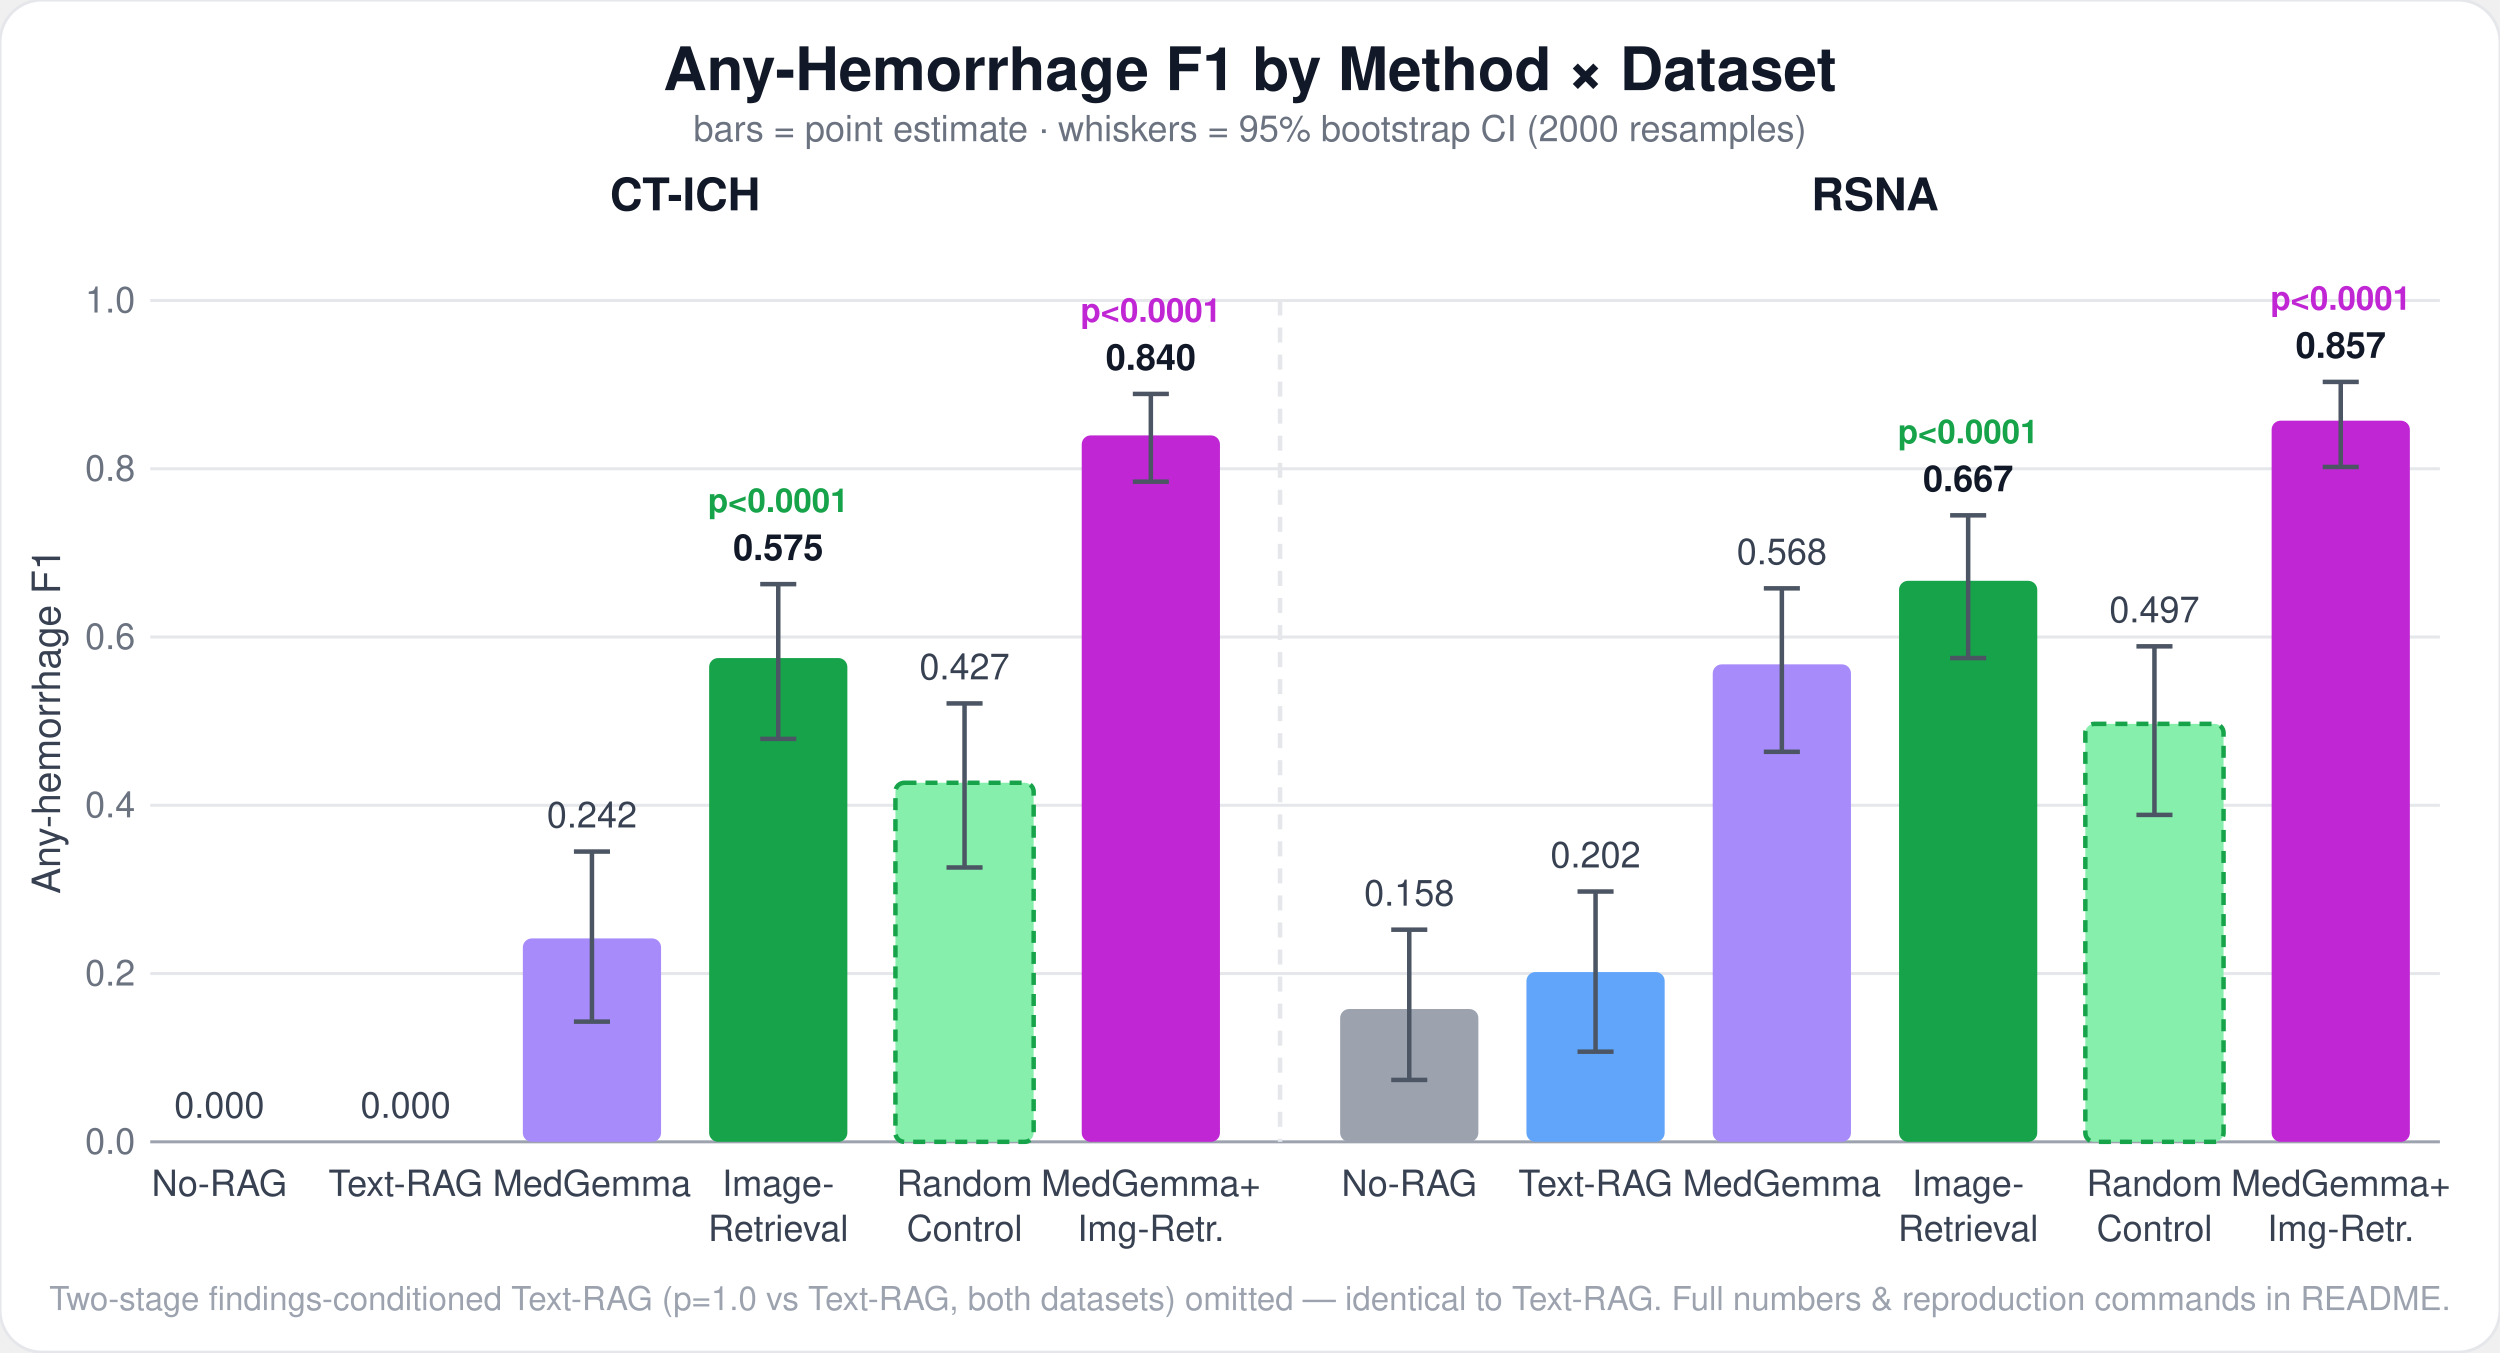
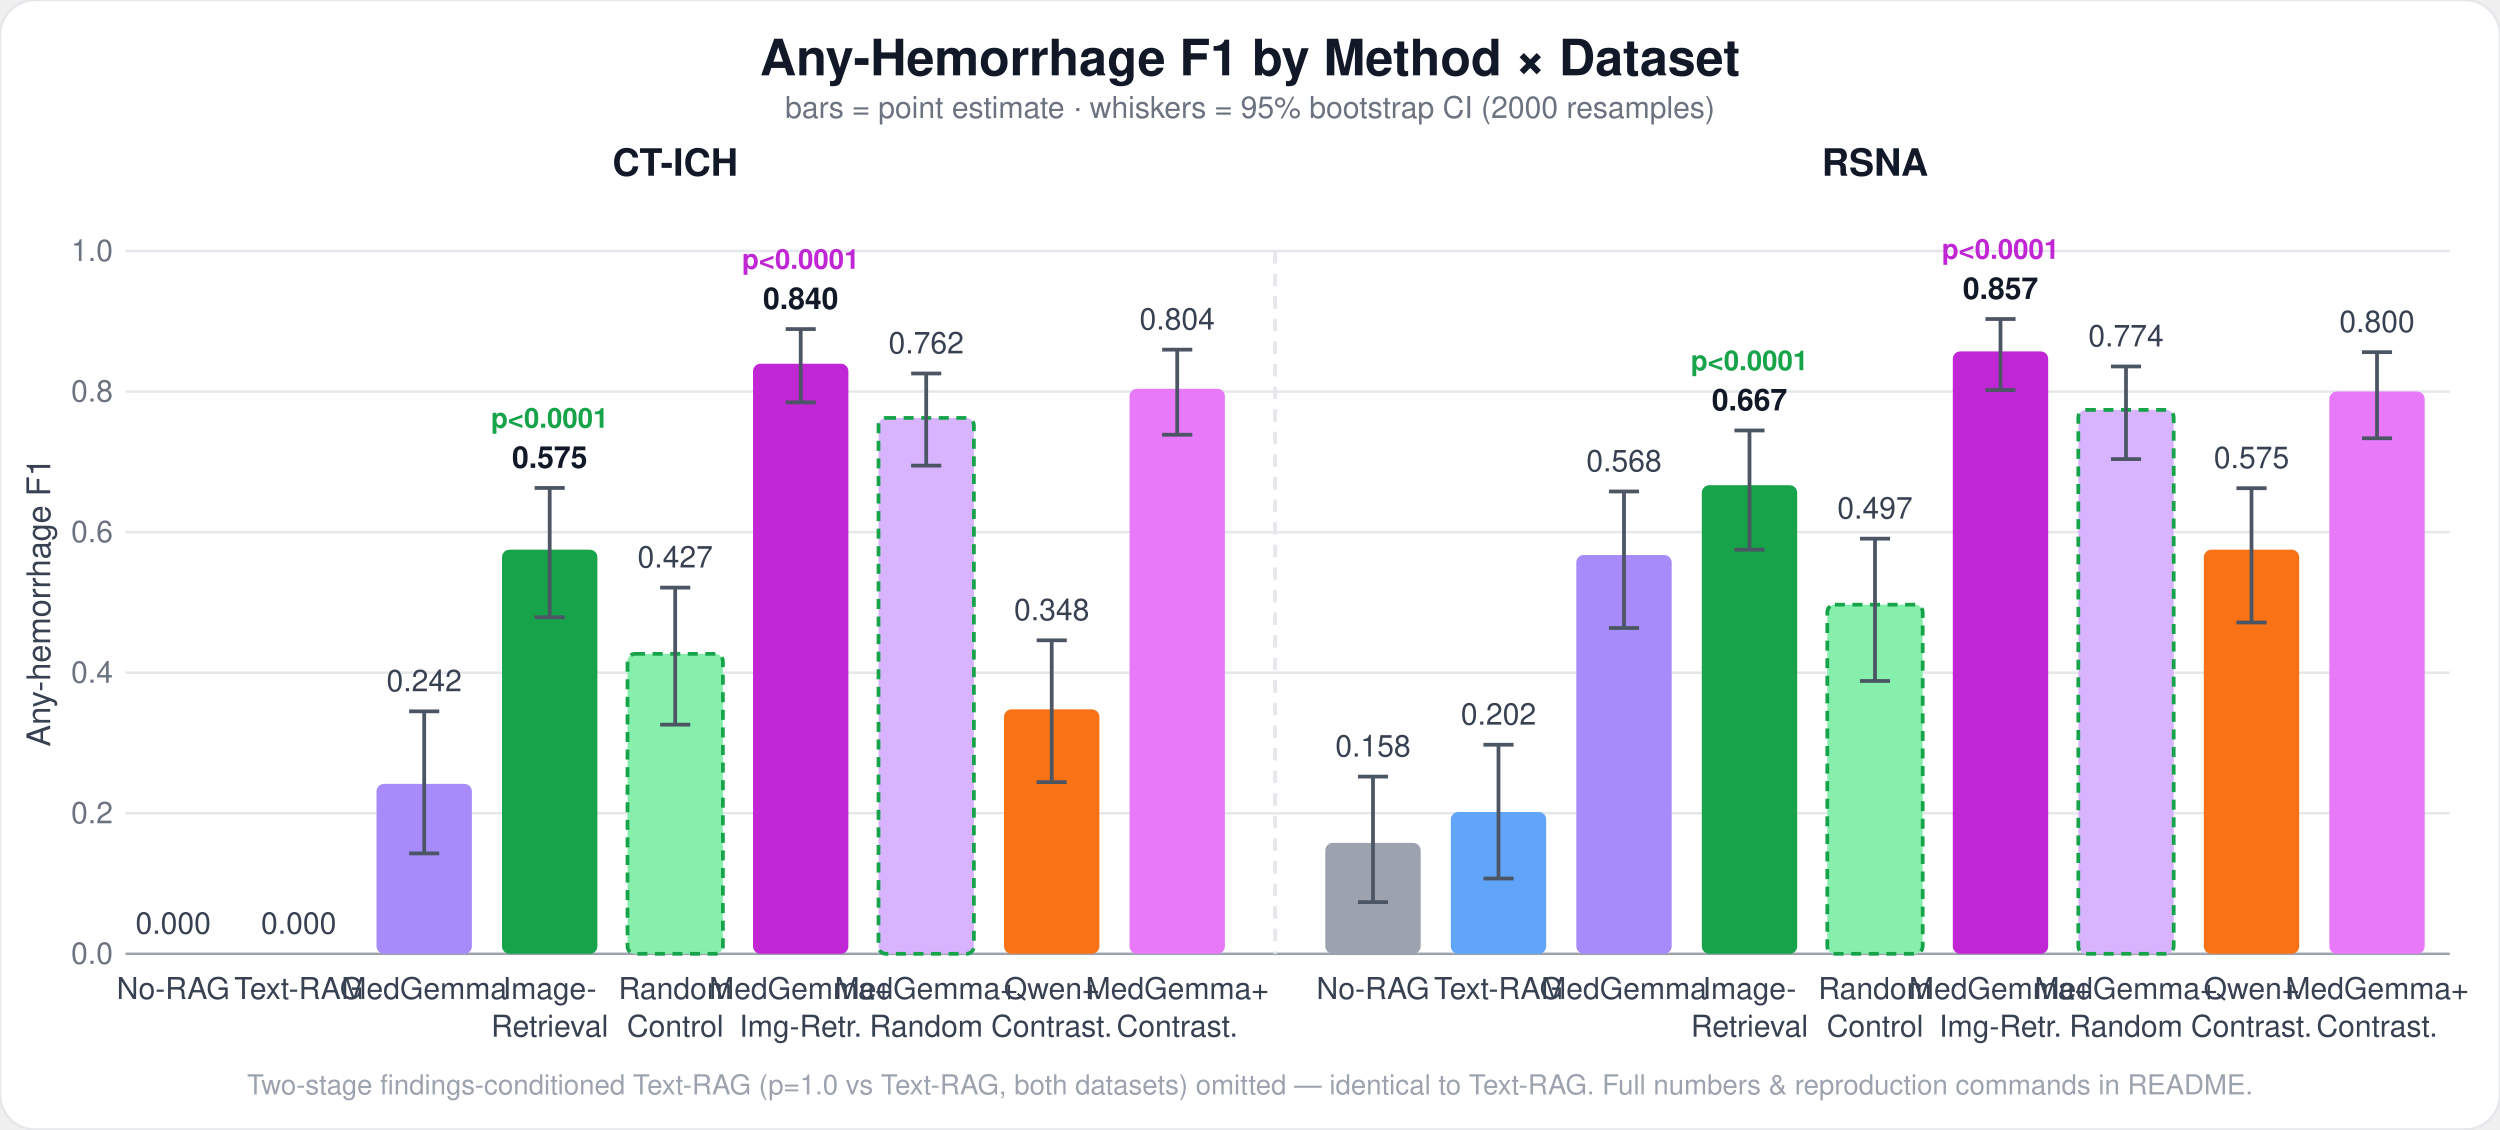
- <svg xmlns="http://www.w3.org/2000/svg" viewBox="0 0 832 450" font-family="Segoe UI, Helvetica, Arial, sans-serif">
-   <rect x="0" y="0" width="832" height="450" rx="14" fill="#FFFFFF" stroke="#E5E7EB" stroke-width="1" />
-   <text x="416.0" y="30" text-anchor="middle" font-size="20" font-weight="700" fill="#111827">Any-Hemorrhage F1 by Method × Dataset</text>
-   <text x="416.0" y="47" text-anchor="middle" font-size="12" fill="#6B7280">bars = point estimate · whiskers = 95% bootstrap CI (2000 resamples)</text>
-   <line x1="50" y1="380.0" x2="812" y2="380.0" stroke="#9CA3AF" stroke-width="1" />
+ <svg xmlns="http://www.w3.org/2000/svg" viewBox="0 0 996 450" font-family="Segoe UI, Helvetica, Arial, sans-serif">
+   <rect x="0" y="0" width="996" height="450" rx="14" fill="#FFFFFF" stroke="#E5E7EB" stroke-width="1" />
+   <text x="498.0" y="30" text-anchor="middle" font-size="20" font-weight="700" fill="#111827">Any-Hemorrhage F1 by Method × Dataset</text>
+   <text x="498.0" y="47" text-anchor="middle" font-size="12" fill="#6B7280">bars = point estimate · whiskers = 95% bootstrap CI (2000 resamples)</text>
+   <line x1="50" y1="380.0" x2="976" y2="380.0" stroke="#9CA3AF" stroke-width="1" />
  <text x="45" y="384.0" text-anchor="end" font-size="12" fill="#6B7280">0.0</text>
-   <line x1="50" y1="324.0" x2="812" y2="324.0" stroke="#E5E7EB" stroke-width="1" />
+   <line x1="50" y1="324.0" x2="976" y2="324.0" stroke="#E5E7EB" stroke-width="1" />
  <text x="45" y="328.0" text-anchor="end" font-size="12" fill="#6B7280">0.2</text>
-   <line x1="50" y1="268.0" x2="812" y2="268.0" stroke="#E5E7EB" stroke-width="1" />
+   <line x1="50" y1="268.0" x2="976" y2="268.0" stroke="#E5E7EB" stroke-width="1" />
  <text x="45" y="272.0" text-anchor="end" font-size="12" fill="#6B7280">0.4</text>
-   <line x1="50" y1="212.0" x2="812" y2="212.0" stroke="#E5E7EB" stroke-width="1" />
+   <line x1="50" y1="212.0" x2="976" y2="212.0" stroke="#E5E7EB" stroke-width="1" />
  <text x="45" y="216.0" text-anchor="end" font-size="12" fill="#6B7280">0.6</text>
-   <line x1="50" y1="156.0" x2="812" y2="156.0" stroke="#E5E7EB" stroke-width="1" />
+   <line x1="50" y1="156.0" x2="976" y2="156.0" stroke="#E5E7EB" stroke-width="1" />
  <text x="45" y="160.0" text-anchor="end" font-size="12" fill="#6B7280">0.8</text>
-   <line x1="50" y1="100.0" x2="812" y2="100.0" stroke="#E5E7EB" stroke-width="1" />
+   <line x1="50" y1="100.0" x2="976" y2="100.0" stroke="#E5E7EB" stroke-width="1" />
  <text x="45" y="104.0" text-anchor="end" font-size="12" fill="#6B7280">1.0</text>
-   <line x1="426.0" y1="100" x2="426.0" y2="380" stroke="#E5E7EB" stroke-width="1.5" stroke-dasharray="5,4" />
+   <line x1="508.0" y1="100" x2="508.0" y2="380" stroke="#E5E7EB" stroke-width="1.5" stroke-dasharray="5,4" />
  <text x="20" y="240" text-anchor="middle" font-size="13" fill="#374151" transform="rotate(-90 20 240)">Any-hemorrhage F1</text>
-   <text x="228.0" y="70" text-anchor="middle" font-size="15" font-weight="700" fill="#111827">CT-ICH</text>
-   <text x="73.0" y="372" text-anchor="middle" font-size="12" fill="#374151">0.000</text>
-   <text x="135.0" y="372" text-anchor="middle" font-size="12" fill="#374151">0.000</text>
-   <rect x="174" y="312.3" width="46" height="67.7" fill="#A78BFA" rx="3" />
-   <line x1="197.0" y1="340.0" x2="197.0" y2="283.4" stroke="#4B5563" stroke-width="1.5" />
-   <line x1="191.0" y1="340.0" x2="203.0" y2="340.0" stroke="#4B5563" stroke-width="1.5" />
-   <line x1="191.0" y1="283.4" x2="203.0" y2="283.4" stroke="#4B5563" stroke-width="1.5" />
-   <text x="197.0" y="275.4" text-anchor="middle" font-size="12" fill="#374151">0.242</text>
-   <rect x="236" y="219.0" width="46" height="161.0" fill="#16A34A" rx="3" />
-   <line x1="259.0" y1="245.9" x2="259.0" y2="194.4" stroke="#4B5563" stroke-width="1.5" />
-   <line x1="253.0" y1="245.9" x2="265.0" y2="245.9" stroke="#4B5563" stroke-width="1.5" />
-   <line x1="253.0" y1="194.4" x2="265.0" y2="194.4" stroke="#4B5563" stroke-width="1.5" />
-   <text x="259.0" y="186.4" text-anchor="middle" font-size="12" font-weight="700" fill="#111827">0.575</text>
-   <text x="259.0" y="170.4" text-anchor="middle" font-size="11" font-weight="700" fill="#16A34A">p&lt;0.0001</text>
-   <rect x="298" y="260.5" width="46" height="119.5" fill="#86EFAC" stroke="#16A34A" stroke-width="1.5" stroke-dasharray="4,3" rx="3" />
-   <line x1="321.0" y1="288.7" x2="321.0" y2="234.1" stroke="#4B5563" stroke-width="1.5" />
-   <line x1="315.0" y1="288.7" x2="327.0" y2="288.7" stroke="#4B5563" stroke-width="1.5" />
-   <line x1="315.0" y1="234.1" x2="327.0" y2="234.1" stroke="#4B5563" stroke-width="1.5" />
-   <text x="321.0" y="226.1" text-anchor="middle" font-size="12" fill="#374151">0.427</text>
-   <rect x="360" y="144.9" width="46" height="235.1" fill="#C026D3" rx="3" />
-   <line x1="383.0" y1="160.3" x2="383.0" y2="131.1" stroke="#4B5563" stroke-width="1.5" />
-   <line x1="377.0" y1="160.3" x2="389.0" y2="160.3" stroke="#4B5563" stroke-width="1.5" />
-   <line x1="377.0" y1="131.1" x2="389.0" y2="131.1" stroke="#4B5563" stroke-width="1.5" />
-   <text x="383.0" y="123.1" text-anchor="middle" font-size="12" font-weight="700" fill="#111827">0.840</text>
-   <text x="383.0" y="107.1" text-anchor="middle" font-size="11" font-weight="700" fill="#C026D3">p&lt;0.0001</text>
-   <text x="73.0" y="398" text-anchor="middle" font-size="12" fill="#374151">No-RAG</text>
-   <text x="135.0" y="398" text-anchor="middle" font-size="12" fill="#374151">Text-RAG</text>
-   <text x="197.0" y="398" text-anchor="middle" font-size="12" fill="#374151">MedGemma</text>
-   <text x="259.0" y="398" text-anchor="middle" font-size="12" fill="#374151">Image-</text>
-   <text x="259.0" y="413" text-anchor="middle" font-size="12" fill="#374151">Retrieval</text>
-   <text x="321.0" y="398" text-anchor="middle" font-size="12" fill="#374151">Random</text>
-   <text x="321.0" y="413" text-anchor="middle" font-size="12" fill="#374151">Control</text>
-   <text x="383.0" y="398" text-anchor="middle" font-size="12" fill="#374151">MedGemma+</text>
-   <text x="383.0" y="413" text-anchor="middle" font-size="12" fill="#374151">Img-Retr.</text>
-   <text x="624.0" y="70" text-anchor="middle" font-size="15" font-weight="700" fill="#111827">RSNA</text>
-   <rect x="446" y="335.8" width="46" height="44.2" fill="#9CA3AF" rx="3" />
-   <line x1="469.0" y1="359.4" x2="469.0" y2="309.4" stroke="#4B5563" stroke-width="1.5" />
-   <line x1="463.0" y1="359.4" x2="475.0" y2="359.4" stroke="#4B5563" stroke-width="1.5" />
-   <line x1="463.0" y1="309.4" x2="475.0" y2="309.4" stroke="#4B5563" stroke-width="1.5" />
-   <text x="469.0" y="301.4" text-anchor="middle" font-size="12" fill="#374151">0.158</text>
-   <rect x="508" y="323.5" width="46" height="56.5" fill="#60A5FA" rx="3" />
-   <line x1="531.0" y1="350.0" x2="531.0" y2="296.7" stroke="#4B5563" stroke-width="1.5" />
-   <line x1="525.0" y1="350.0" x2="537.0" y2="350.0" stroke="#4B5563" stroke-width="1.5" />
-   <line x1="525.0" y1="296.7" x2="537.0" y2="296.7" stroke="#4B5563" stroke-width="1.5" />
-   <text x="531.0" y="288.7" text-anchor="middle" font-size="12" fill="#374151">0.202</text>
-   <rect x="570" y="221.1" width="46" height="158.9" fill="#A78BFA" rx="3" />
-   <line x1="593.0" y1="250.2" x2="593.0" y2="195.8" stroke="#4B5563" stroke-width="1.5" />
-   <line x1="587.0" y1="250.2" x2="599.0" y2="250.2" stroke="#4B5563" stroke-width="1.5" />
-   <line x1="587.0" y1="195.8" x2="599.0" y2="195.8" stroke="#4B5563" stroke-width="1.5" />
-   <text x="593.0" y="187.8" text-anchor="middle" font-size="12" fill="#374151">0.568</text>
-   <rect x="632" y="193.3" width="46" height="186.7" fill="#16A34A" rx="3" />
-   <line x1="655.0" y1="219.0" x2="655.0" y2="171.5" stroke="#4B5563" stroke-width="1.5" />
-   <line x1="649.0" y1="219.0" x2="661.0" y2="219.0" stroke="#4B5563" stroke-width="1.5" />
-   <line x1="649.0" y1="171.5" x2="661.0" y2="171.5" stroke="#4B5563" stroke-width="1.5" />
-   <text x="655.0" y="163.5" text-anchor="middle" font-size="12" font-weight="700" fill="#111827">0.667</text>
-   <text x="655.0" y="147.5" text-anchor="middle" font-size="11" font-weight="700" fill="#16A34A">p&lt;0.0001</text>
-   <rect x="694" y="240.9" width="46" height="139.1" fill="#86EFAC" stroke="#16A34A" stroke-width="1.5" stroke-dasharray="4,3" rx="3" />
-   <line x1="717.0" y1="271.2" x2="717.0" y2="215.1" stroke="#4B5563" stroke-width="1.5" />
-   <line x1="711.0" y1="271.2" x2="723.0" y2="271.2" stroke="#4B5563" stroke-width="1.5" />
-   <line x1="711.0" y1="215.1" x2="723.0" y2="215.1" stroke="#4B5563" stroke-width="1.5" />
-   <text x="717.0" y="207.1" text-anchor="middle" font-size="12" fill="#374151">0.497</text>
-   <rect x="756" y="140.0" width="46" height="240.0" fill="#C026D3" rx="3" />
-   <line x1="779.0" y1="155.4" x2="779.0" y2="127.1" stroke="#4B5563" stroke-width="1.5" />
-   <line x1="773.0" y1="155.4" x2="785.0" y2="155.4" stroke="#4B5563" stroke-width="1.5" />
-   <line x1="773.0" y1="127.1" x2="785.0" y2="127.1" stroke="#4B5563" stroke-width="1.5" />
-   <text x="779.0" y="119.1" text-anchor="middle" font-size="12" font-weight="700" fill="#111827">0.857</text>
-   <text x="779.0" y="103.1" text-anchor="middle" font-size="11" font-weight="700" fill="#C026D3">p&lt;0.0001</text>
-   <text x="469.0" y="398" text-anchor="middle" font-size="12" fill="#374151">No-RAG</text>
-   <text x="531.0" y="398" text-anchor="middle" font-size="12" fill="#374151">Text-RAG</text>
-   <text x="593.0" y="398" text-anchor="middle" font-size="12" fill="#374151">MedGemma</text>
-   <text x="655.0" y="398" text-anchor="middle" font-size="12" fill="#374151">Image-</text>
-   <text x="655.0" y="413" text-anchor="middle" font-size="12" fill="#374151">Retrieval</text>
-   <text x="717.0" y="398" text-anchor="middle" font-size="12" fill="#374151">Random</text>
-   <text x="717.0" y="413" text-anchor="middle" font-size="12" fill="#374151">Control</text>
-   <text x="779.0" y="398" text-anchor="middle" font-size="12" fill="#374151">MedGemma+</text>
-   <text x="779.0" y="413" text-anchor="middle" font-size="12" fill="#374151">Img-Retr.</text>
-   <text x="416.0" y="436" text-anchor="middle" font-size="11" fill="#9CA3AF">Two-stage findings-conditioned Text-RAG (p=1.0 vs Text-RAG, both datasets) omitted — identical to Text-RAG. Full numbers &amp; reproduction commands in README.</text>
+   <text x="269.0" y="70" text-anchor="middle" font-size="15" font-weight="700" fill="#111827">CT-ICH</text>
+   <text x="69.0" y="372" text-anchor="middle" font-size="12" fill="#374151">0.000</text>
+   <text x="119.0" y="372" text-anchor="middle" font-size="12" fill="#374151">0.000</text>
+   <rect x="150" y="312.3" width="38" height="67.7" fill="#A78BFA" rx="3" />
+   <line x1="169.0" y1="340.0" x2="169.0" y2="283.4" stroke="#4B5563" stroke-width="1.5" />
+   <line x1="163.0" y1="340.0" x2="175.0" y2="340.0" stroke="#4B5563" stroke-width="1.5" />
+   <line x1="163.0" y1="283.4" x2="175.0" y2="283.4" stroke="#4B5563" stroke-width="1.5" />
+   <text x="169.0" y="275.4" text-anchor="middle" font-size="12" fill="#374151">0.242</text>
+   <rect x="200" y="219.0" width="38" height="161.0" fill="#16A34A" rx="3" />
+   <line x1="219.0" y1="245.9" x2="219.0" y2="194.4" stroke="#4B5563" stroke-width="1.5" />
+   <line x1="213.0" y1="245.9" x2="225.0" y2="245.9" stroke="#4B5563" stroke-width="1.5" />
+   <line x1="213.0" y1="194.4" x2="225.0" y2="194.4" stroke="#4B5563" stroke-width="1.5" />
+   <text x="219.0" y="186.4" text-anchor="middle" font-size="12" font-weight="700" fill="#111827">0.575</text>
+   <text x="219.0" y="170.4" text-anchor="middle" font-size="11" font-weight="700" fill="#16A34A">p&lt;0.0001</text>
+   <rect x="250" y="260.5" width="38" height="119.5" fill="#86EFAC" stroke="#16A34A" stroke-width="1.5" stroke-dasharray="4,3" rx="3" />
+   <line x1="269.0" y1="288.7" x2="269.0" y2="234.1" stroke="#4B5563" stroke-width="1.5" />
+   <line x1="263.0" y1="288.7" x2="275.0" y2="288.7" stroke="#4B5563" stroke-width="1.5" />
+   <line x1="263.0" y1="234.1" x2="275.0" y2="234.1" stroke="#4B5563" stroke-width="1.5" />
+   <text x="269.0" y="226.1" text-anchor="middle" font-size="12" fill="#374151">0.427</text>
+   <rect x="300" y="144.9" width="38" height="235.1" fill="#C026D3" rx="3" />
+   <line x1="319.0" y1="160.3" x2="319.0" y2="131.1" stroke="#4B5563" stroke-width="1.5" />
+   <line x1="313.0" y1="160.3" x2="325.0" y2="160.3" stroke="#4B5563" stroke-width="1.5" />
+   <line x1="313.0" y1="131.1" x2="325.0" y2="131.1" stroke="#4B5563" stroke-width="1.5" />
+   <text x="319.0" y="123.1" text-anchor="middle" font-size="12" font-weight="700" fill="#111827">0.840</text>
+   <text x="319.0" y="107.1" text-anchor="middle" font-size="11" font-weight="700" fill="#C026D3">p&lt;0.0001</text>
+   <rect x="350" y="166.5" width="38" height="213.5" fill="#D8B4FE" stroke="#16A34A" stroke-width="1.5" stroke-dasharray="4,3" rx="3" />
+   <line x1="369.0" y1="185.5" x2="369.0" y2="148.8" stroke="#4B5563" stroke-width="1.5" />
+   <line x1="363.0" y1="185.5" x2="375.0" y2="185.5" stroke="#4B5563" stroke-width="1.5" />
+   <line x1="363.0" y1="148.8" x2="375.0" y2="148.8" stroke="#4B5563" stroke-width="1.5" />
+   <text x="369.0" y="140.8" text-anchor="middle" font-size="12" fill="#374151">0.762</text>
+   <rect x="400" y="282.6" width="38" height="97.4" fill="#F97316" rx="3" />
+   <line x1="419.0" y1="311.6" x2="419.0" y2="255.1" stroke="#4B5563" stroke-width="1.5" />
+   <line x1="413.0" y1="311.6" x2="425.0" y2="311.6" stroke="#4B5563" stroke-width="1.5" />
+   <line x1="413.0" y1="255.1" x2="425.0" y2="255.1" stroke="#4B5563" stroke-width="1.5" />
+   <text x="419.0" y="247.1" text-anchor="middle" font-size="12" fill="#374151">0.348</text>
+   <rect x="450" y="154.9" width="38" height="225.1" fill="#E879F9" rx="3" />
+   <line x1="469.0" y1="173.2" x2="469.0" y2="139.3" stroke="#4B5563" stroke-width="1.5" />
+   <line x1="463.0" y1="173.2" x2="475.0" y2="173.2" stroke="#4B5563" stroke-width="1.5" />
+   <line x1="463.0" y1="139.3" x2="475.0" y2="139.3" stroke="#4B5563" stroke-width="1.5" />
+   <text x="469.0" y="131.3" text-anchor="middle" font-size="12" fill="#374151">0.804</text>
+   <text x="69.0" y="398" text-anchor="middle" font-size="12" fill="#374151">No-RAG</text>
+   <text x="119.0" y="398" text-anchor="middle" font-size="12" fill="#374151">Text-RAG</text>
+   <text x="169.0" y="398" text-anchor="middle" font-size="12" fill="#374151">MedGemma</text>
+   <text x="219.0" y="398" text-anchor="middle" font-size="12" fill="#374151">Image-</text>
+   <text x="219.0" y="413" text-anchor="middle" font-size="12" fill="#374151">Retrieval</text>
+   <text x="269.0" y="398" text-anchor="middle" font-size="12" fill="#374151">Random</text>
+   <text x="269.0" y="413" text-anchor="middle" font-size="12" fill="#374151">Control</text>
+   <text x="319.0" y="398" text-anchor="middle" font-size="12" fill="#374151">MedGemma+</text>
+   <text x="319.0" y="413" text-anchor="middle" font-size="12" fill="#374151">Img-Retr.</text>
+   <text x="369.0" y="398" text-anchor="middle" font-size="12" fill="#374151">MedGemma+</text>
+   <text x="369.0" y="413" text-anchor="middle" font-size="12" fill="#374151">Random</text>
+   <text x="419.0" y="398" text-anchor="middle" font-size="12" fill="#374151">Qwen+</text>
+   <text x="419.0" y="413" text-anchor="middle" font-size="12" fill="#374151">Contrast.</text>
+   <text x="469.0" y="398" text-anchor="middle" font-size="12" fill="#374151">MedGemma+</text>
+   <text x="469.0" y="413" text-anchor="middle" font-size="12" fill="#374151">Contrast.</text>
+   <text x="747.0" y="70" text-anchor="middle" font-size="15" font-weight="700" fill="#111827">RSNA</text>
+   <rect x="528" y="335.8" width="38" height="44.2" fill="#9CA3AF" rx="3" />
+   <line x1="547.0" y1="359.4" x2="547.0" y2="309.4" stroke="#4B5563" stroke-width="1.5" />
+   <line x1="541.0" y1="359.4" x2="553.0" y2="359.4" stroke="#4B5563" stroke-width="1.5" />
+   <line x1="541.0" y1="309.4" x2="553.0" y2="309.4" stroke="#4B5563" stroke-width="1.5" />
+   <text x="547.0" y="301.4" text-anchor="middle" font-size="12" fill="#374151">0.158</text>
+   <rect x="578" y="323.5" width="38" height="56.5" fill="#60A5FA" rx="3" />
+   <line x1="597.0" y1="350.0" x2="597.0" y2="296.7" stroke="#4B5563" stroke-width="1.5" />
+   <line x1="591.0" y1="350.0" x2="603.0" y2="350.0" stroke="#4B5563" stroke-width="1.5" />
+   <line x1="591.0" y1="296.7" x2="603.0" y2="296.7" stroke="#4B5563" stroke-width="1.5" />
+   <text x="597.0" y="288.7" text-anchor="middle" font-size="12" fill="#374151">0.202</text>
+   <rect x="628" y="221.1" width="38" height="158.9" fill="#A78BFA" rx="3" />
+   <line x1="647.0" y1="250.2" x2="647.0" y2="195.8" stroke="#4B5563" stroke-width="1.5" />
+   <line x1="641.0" y1="250.2" x2="653.0" y2="250.2" stroke="#4B5563" stroke-width="1.5" />
+   <line x1="641.0" y1="195.8" x2="653.0" y2="195.8" stroke="#4B5563" stroke-width="1.5" />
+   <text x="647.0" y="187.8" text-anchor="middle" font-size="12" fill="#374151">0.568</text>
+   <rect x="678" y="193.3" width="38" height="186.7" fill="#16A34A" rx="3" />
+   <line x1="697.0" y1="219.0" x2="697.0" y2="171.5" stroke="#4B5563" stroke-width="1.5" />
+   <line x1="691.0" y1="219.0" x2="703.0" y2="219.0" stroke="#4B5563" stroke-width="1.5" />
+   <line x1="691.0" y1="171.5" x2="703.0" y2="171.5" stroke="#4B5563" stroke-width="1.5" />
+   <text x="697.0" y="163.5" text-anchor="middle" font-size="12" font-weight="700" fill="#111827">0.667</text>
+   <text x="697.0" y="147.5" text-anchor="middle" font-size="11" font-weight="700" fill="#16A34A">p&lt;0.0001</text>
+   <rect x="728" y="240.9" width="38" height="139.1" fill="#86EFAC" stroke="#16A34A" stroke-width="1.5" stroke-dasharray="4,3" rx="3" />
+   <line x1="747.0" y1="271.3" x2="747.0" y2="214.6" stroke="#4B5563" stroke-width="1.5" />
+   <line x1="741.0" y1="271.3" x2="753.0" y2="271.3" stroke="#4B5563" stroke-width="1.5" />
+   <line x1="741.0" y1="214.6" x2="753.0" y2="214.6" stroke="#4B5563" stroke-width="1.5" />
+   <text x="747.0" y="206.6" text-anchor="middle" font-size="12" fill="#374151">0.497</text>
+   <rect x="778" y="140.0" width="38" height="240.0" fill="#C026D3" rx="3" />
+   <line x1="797.0" y1="155.4" x2="797.0" y2="127.1" stroke="#4B5563" stroke-width="1.5" />
+   <line x1="791.0" y1="155.4" x2="803.0" y2="155.4" stroke="#4B5563" stroke-width="1.5" />
+   <line x1="791.0" y1="127.1" x2="803.0" y2="127.1" stroke="#4B5563" stroke-width="1.5" />
+   <text x="797.0" y="119.1" text-anchor="middle" font-size="12" font-weight="700" fill="#111827">0.857</text>
+   <text x="797.0" y="103.1" text-anchor="middle" font-size="11" font-weight="700" fill="#C026D3">p&lt;0.0001</text>
+   <rect x="828" y="163.3" width="38" height="216.7" fill="#D8B4FE" stroke="#16A34A" stroke-width="1.5" stroke-dasharray="4,3" rx="3" />
+   <line x1="847.0" y1="182.9" x2="847.0" y2="146.0" stroke="#4B5563" stroke-width="1.5" />
+   <line x1="841.0" y1="182.9" x2="853.0" y2="182.9" stroke="#4B5563" stroke-width="1.5" />
+   <line x1="841.0" y1="146.0" x2="853.0" y2="146.0" stroke="#4B5563" stroke-width="1.5" />
+   <text x="847.0" y="138.0" text-anchor="middle" font-size="12" fill="#374151">0.774</text>
+   <rect x="878" y="219.0" width="38" height="161.0" fill="#F97316" rx="3" />
+   <line x1="897.0" y1="248.0" x2="897.0" y2="194.5" stroke="#4B5563" stroke-width="1.5" />
+   <line x1="891.0" y1="248.0" x2="903.0" y2="248.0" stroke="#4B5563" stroke-width="1.5" />
+   <line x1="891.0" y1="194.5" x2="903.0" y2="194.5" stroke="#4B5563" stroke-width="1.5" />
+   <text x="897.0" y="186.5" text-anchor="middle" font-size="12" fill="#374151">0.575</text>
+   <rect x="928" y="156.0" width="38" height="224.0" fill="#E879F9" rx="3" />
+   <line x1="947.0" y1="174.6" x2="947.0" y2="140.3" stroke="#4B5563" stroke-width="1.5" />
+   <line x1="941.0" y1="174.6" x2="953.0" y2="174.6" stroke="#4B5563" stroke-width="1.5" />
+   <line x1="941.0" y1="140.3" x2="953.0" y2="140.3" stroke="#4B5563" stroke-width="1.5" />
+   <text x="947.0" y="132.3" text-anchor="middle" font-size="12" fill="#374151">0.800</text>
+   <text x="547.0" y="398" text-anchor="middle" font-size="12" fill="#374151">No-RAG</text>
+   <text x="597.0" y="398" text-anchor="middle" font-size="12" fill="#374151">Text-RAG</text>
+   <text x="647.0" y="398" text-anchor="middle" font-size="12" fill="#374151">MedGemma</text>
+   <text x="697.0" y="398" text-anchor="middle" font-size="12" fill="#374151">Image-</text>
+   <text x="697.0" y="413" text-anchor="middle" font-size="12" fill="#374151">Retrieval</text>
+   <text x="747.0" y="398" text-anchor="middle" font-size="12" fill="#374151">Random</text>
+   <text x="747.0" y="413" text-anchor="middle" font-size="12" fill="#374151">Control</text>
+   <text x="797.0" y="398" text-anchor="middle" font-size="12" fill="#374151">MedGemma+</text>
+   <text x="797.0" y="413" text-anchor="middle" font-size="12" fill="#374151">Img-Retr.</text>
+   <text x="847.0" y="398" text-anchor="middle" font-size="12" fill="#374151">MedGemma+</text>
+   <text x="847.0" y="413" text-anchor="middle" font-size="12" fill="#374151">Random</text>
+   <text x="897.0" y="398" text-anchor="middle" font-size="12" fill="#374151">Qwen+</text>
+   <text x="897.0" y="413" text-anchor="middle" font-size="12" fill="#374151">Contrast.</text>
+   <text x="947.0" y="398" text-anchor="middle" font-size="12" fill="#374151">MedGemma+</text>
+   <text x="947.0" y="413" text-anchor="middle" font-size="12" fill="#374151">Contrast.</text>
+   <text x="498.0" y="436" text-anchor="middle" font-size="11" fill="#9CA3AF">Two-stage findings-conditioned Text-RAG (p=1.0 vs Text-RAG, both datasets) omitted — identical to Text-RAG. Full numbers &amp; reproduction commands in README.</text>
</svg>
